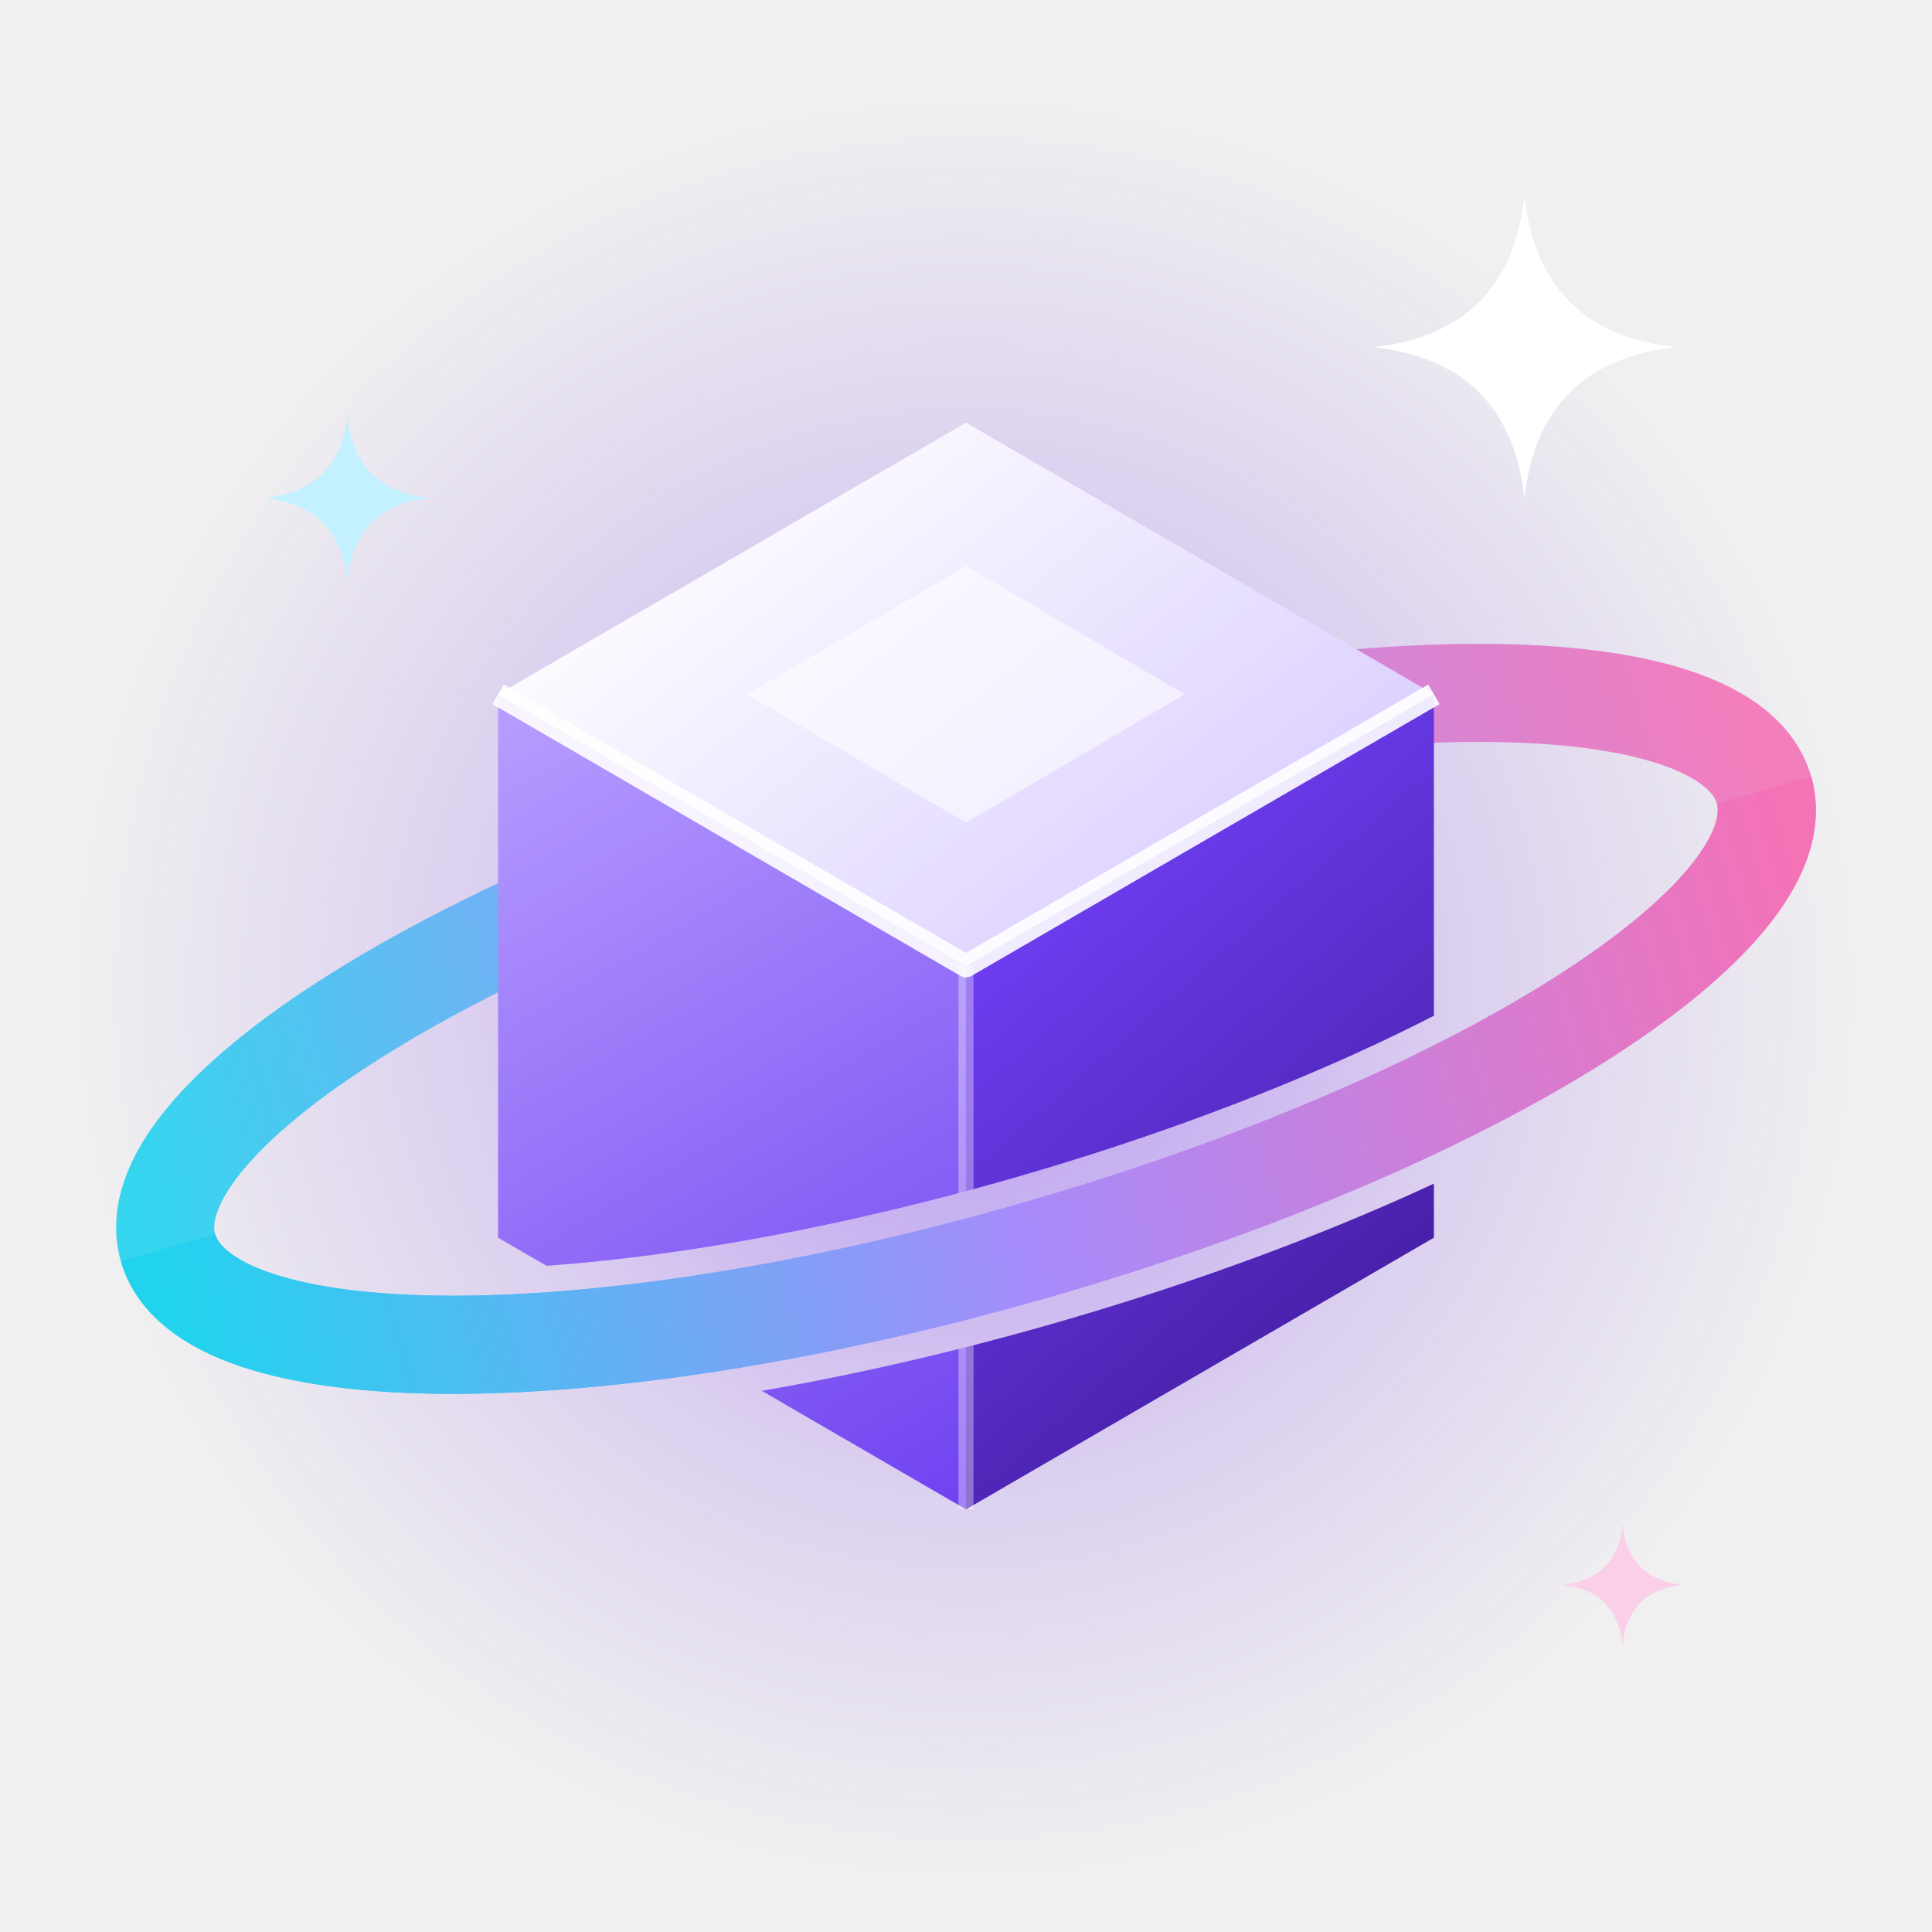
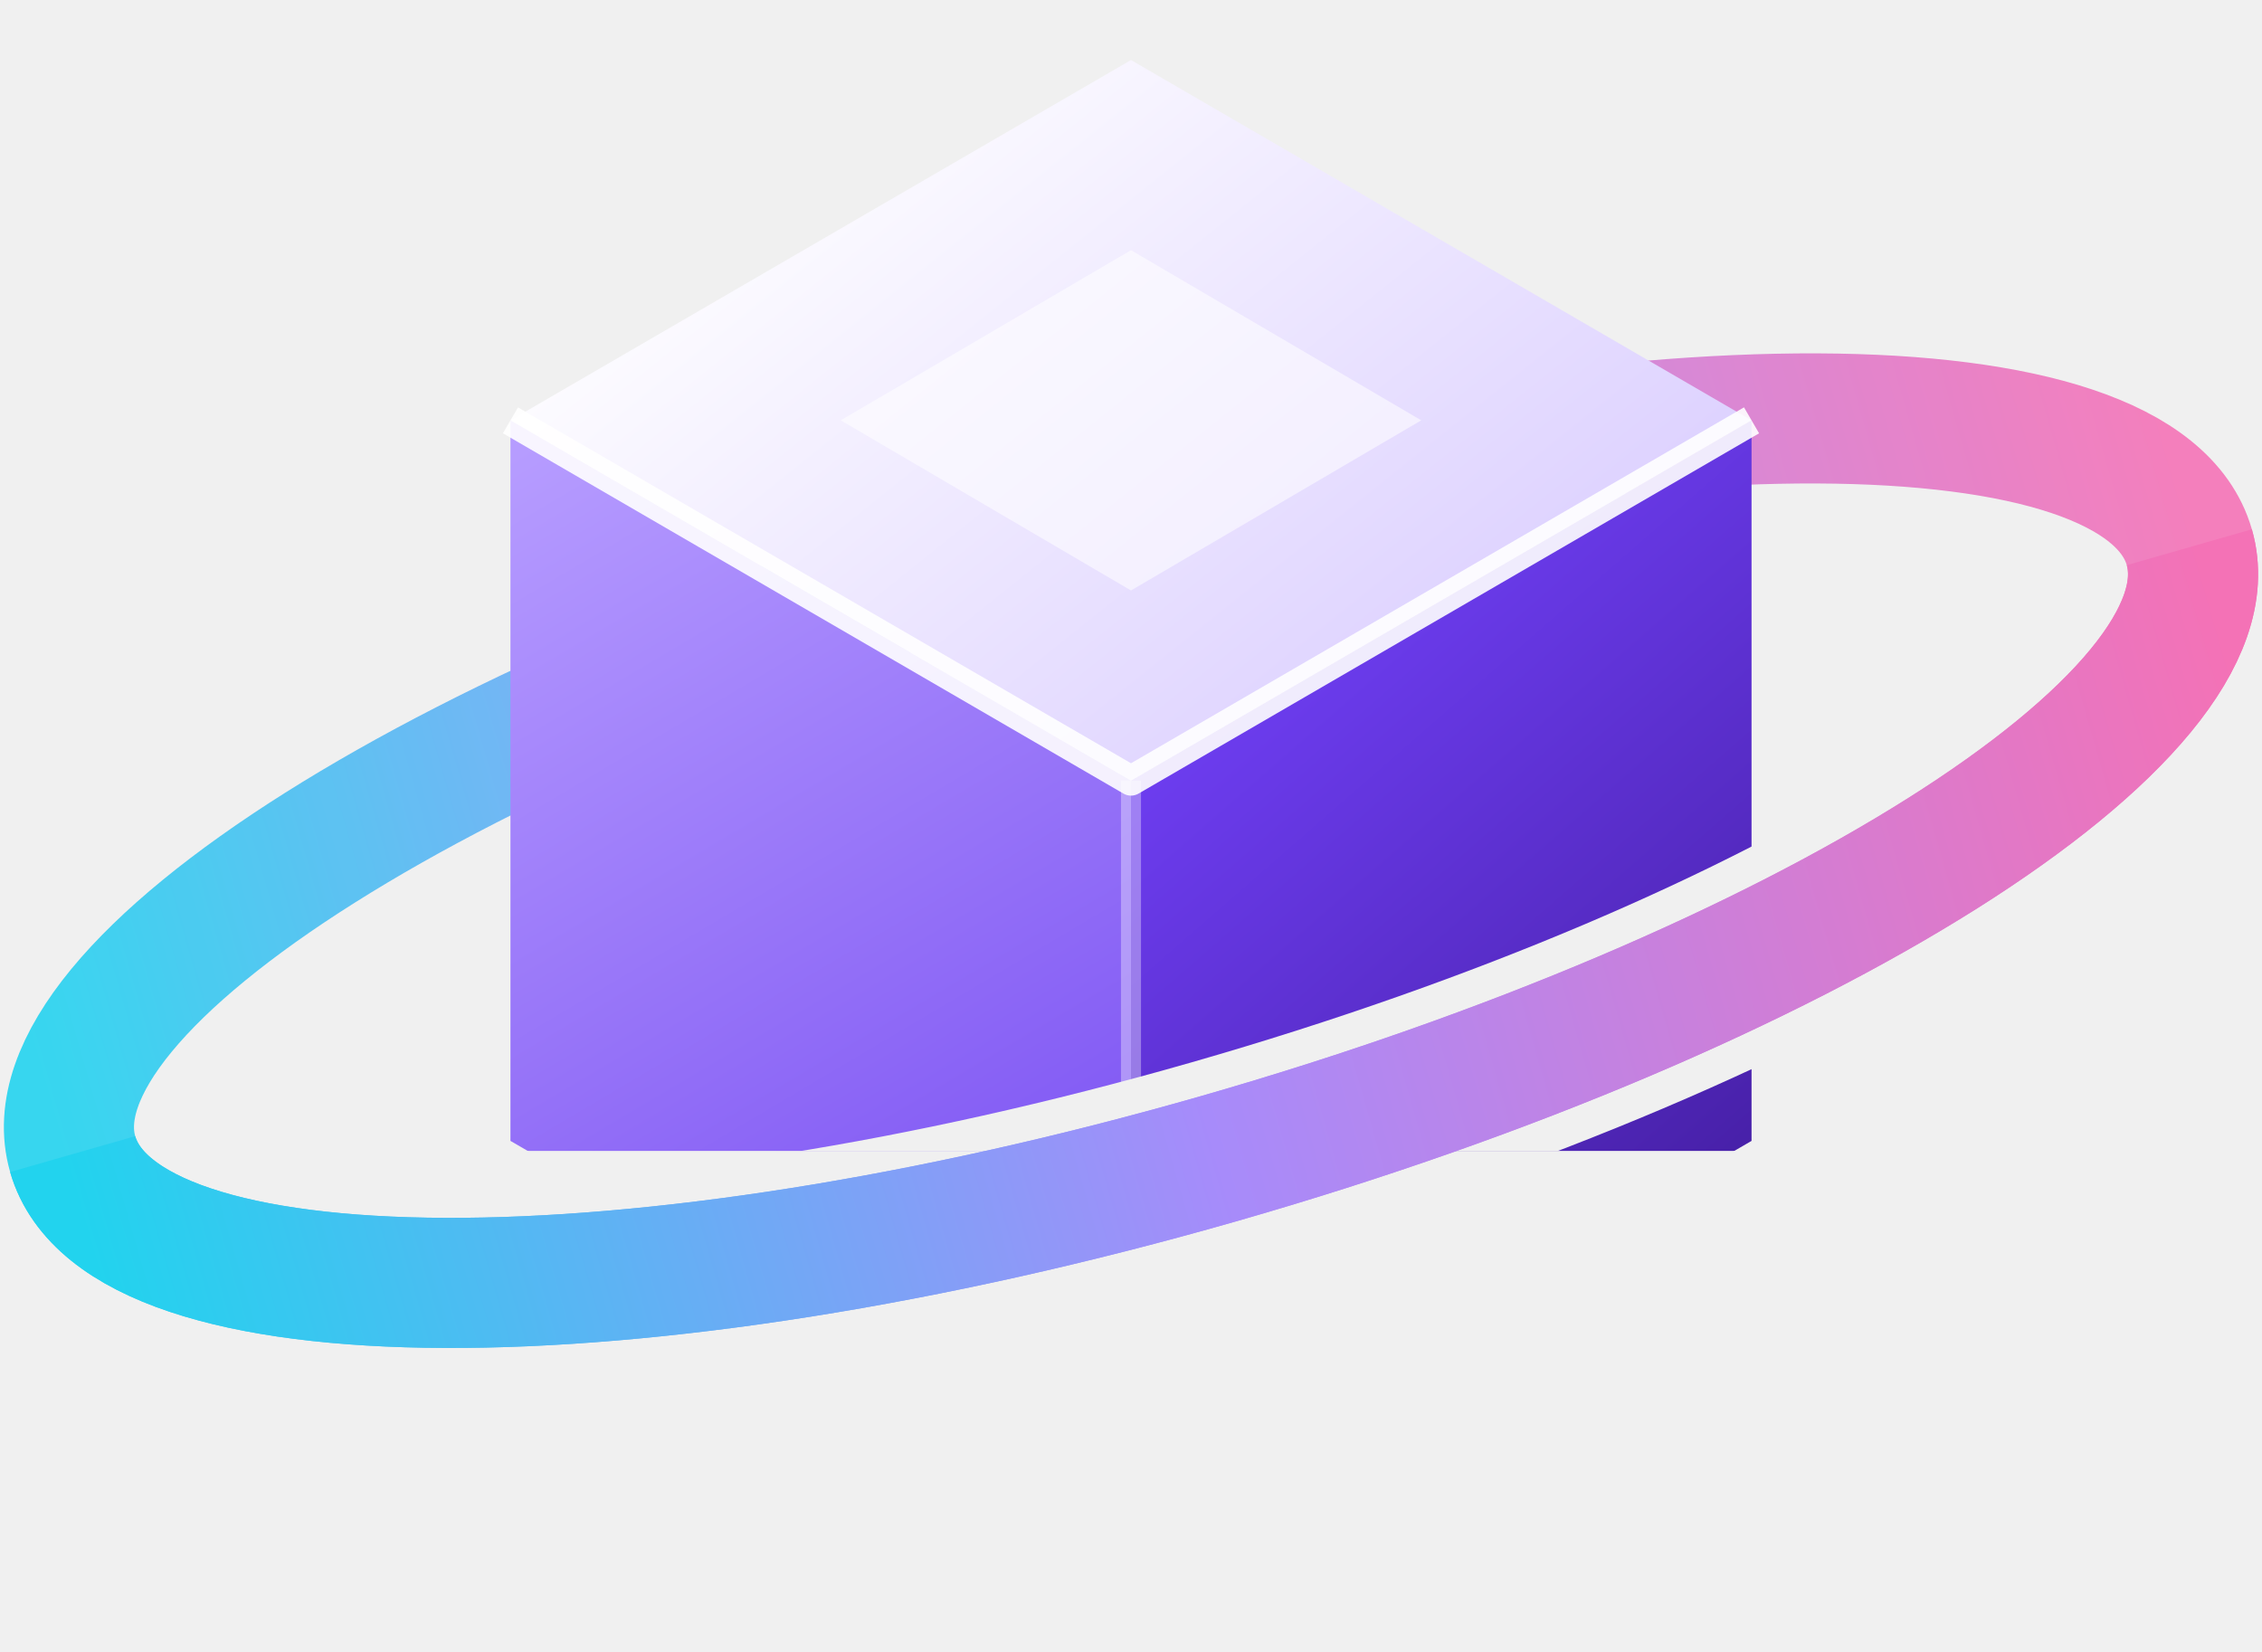
- <svg xmlns="http://www.w3.org/2000/svg" viewBox="0 0 512 512" width="512" height="512">
+ <svg xmlns="http://www.w3.org/2000/svg" viewBox="30 100 452 330" width="452" height="330">
  <defs>
    <radialGradient id="glow" cx="256" cy="262" r="236" gradientUnits="userSpaceOnUse">
      <stop offset="0" stop-color="#8b5cf6" stop-opacity="0.55" />
      <stop offset="0.55" stop-color="#7c3aed" stop-opacity="0.18" />
      <stop offset="1" stop-color="#7c3aed" stop-opacity="0" />
    </radialGradient>
    <linearGradient id="top" x1="200" y1="110" x2="320" y2="260" gradientUnits="userSpaceOnUse">
      <stop offset="0" stop-color="#ffffff" />
      <stop offset="1" stop-color="#d9ccff" />
    </linearGradient>
    <linearGradient id="left" x1="134" y1="190" x2="256" y2="396" gradientUnits="userSpaceOnUse">
      <stop offset="0" stop-color="#b69cff" />
      <stop offset="1" stop-color="#7043f0" />
    </linearGradient>
    <linearGradient id="right" x1="256" y1="256" x2="378" y2="396" gradientUnits="userSpaceOnUse">
      <stop offset="0" stop-color="#6d3df0" />
      <stop offset="1" stop-color="#3a168f" />
    </linearGradient>
    <linearGradient id="ring" x1="34" y1="0" x2="478" y2="0" gradientUnits="userSpaceOnUse">
      <stop offset="0" stop-color="#22d3ee" />
      <stop offset="0.5" stop-color="#a78bfa" />
      <stop offset="1" stop-color="#f472b6" />
    </linearGradient>
    <clipPath id="front" clipPathUnits="userSpaceOnUse">
      <rect x="0" y="270" width="512" height="260" />
    </clipPath>
-     <mask id="gap" maskUnits="userSpaceOnUse" x="0" y="0" width="512" height="512">
-       <rect width="512" height="512" fill="#fff" />
+     <mask id="gap" maskUnits="userSpaceOnUse" x="0" y="0" width="452" height="330">
+       <rect width="452" height="330" fill="#fff" />
      <g transform="rotate(-16 256 270)">
        <ellipse cx="256" cy="270" rx="220" ry="64" fill="none" stroke="#000" stroke-width="40" clip-path="url(#front)" />
      </g>
    </mask>
  </defs>
-   <circle cx="256" cy="262" r="236" fill="url(#glow)" />
  <g transform="rotate(-16 256 270)">
    <ellipse cx="256" cy="270" rx="220" ry="64" fill="none" stroke="url(#ring)" stroke-width="26" opacity="0.9" />
  </g>
  <g mask="url(#gap)">
    <path d="M256 112 L380 184 L256 256 L132 184 Z" fill="url(#top)" />
    <path d="M132 184 L256 256 L256 400 L132 328 Z" fill="url(#left)" />
    <path d="M256 256 L380 184 L380 328 L256 400 Z" fill="url(#right)" />
    <path d="M132 184 L256 256 L380 184" fill="none" stroke="#ffffff" stroke-width="6" stroke-linejoin="round" opacity="0.9" />
    <path d="M256 256 L256 400" fill="none" stroke="#ffffff" stroke-width="4" opacity="0.35" />
    <path d="M256 150 L314 184 L256 218 L198 184 Z" fill="#ffffff" opacity="0.55" />
  </g>
  <g transform="rotate(-16 256 270)">
    <ellipse cx="256" cy="270" rx="220" ry="64" fill="none" stroke="url(#ring)" stroke-width="26" clip-path="url(#front)" />
  </g>
-   <path transform="translate(404 92)" d="M0 -40 Q4 -4 40 0 Q4 4 0 40 Q-4 4 -40 0 Q-4 -4 0 -40 Z" fill="#ffffff" />
-   <path transform="translate(92 132)" d="M0 -22 Q2 -2 22 0 Q2 2 0 22 Q-2 2 -22 0 Q-2 -2 0 -22 Z" fill="#c4f1ff" />
-   <path transform="translate(430 420)" d="M0 -16 Q1.5 -1.5 16 0 Q1.5 1.5 0 16 Q-1.5 1.5 -16 0 Q-1.5 -1.5 0 -16 Z" fill="#fbcfe8" />
</svg>
